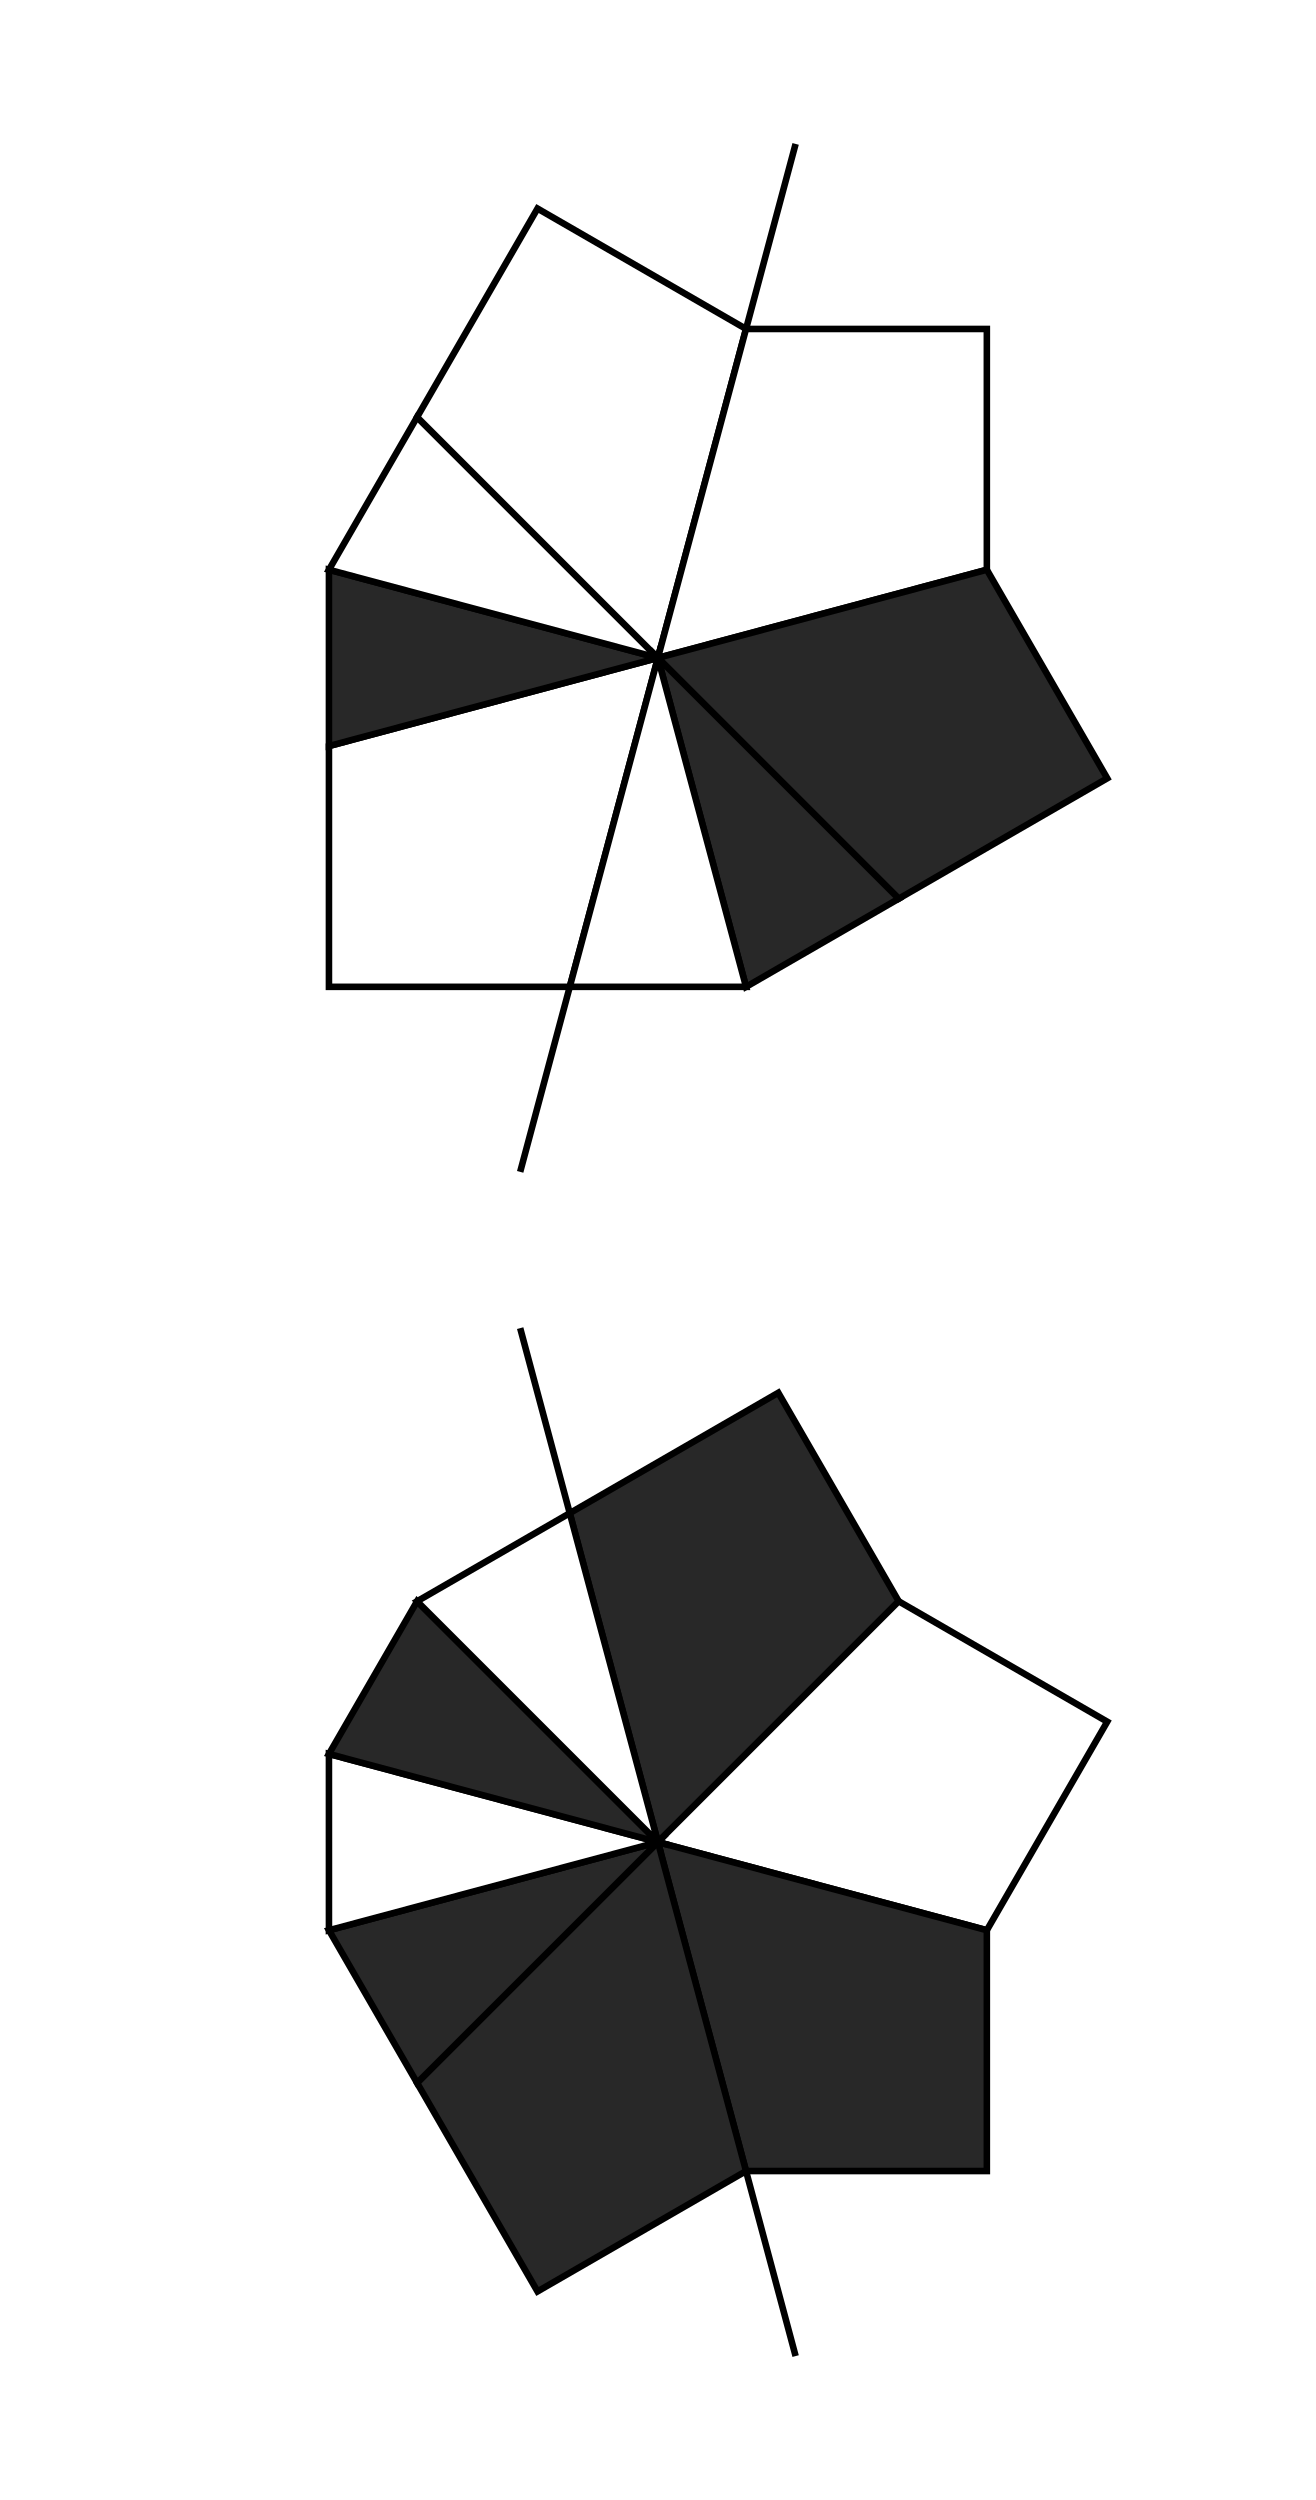
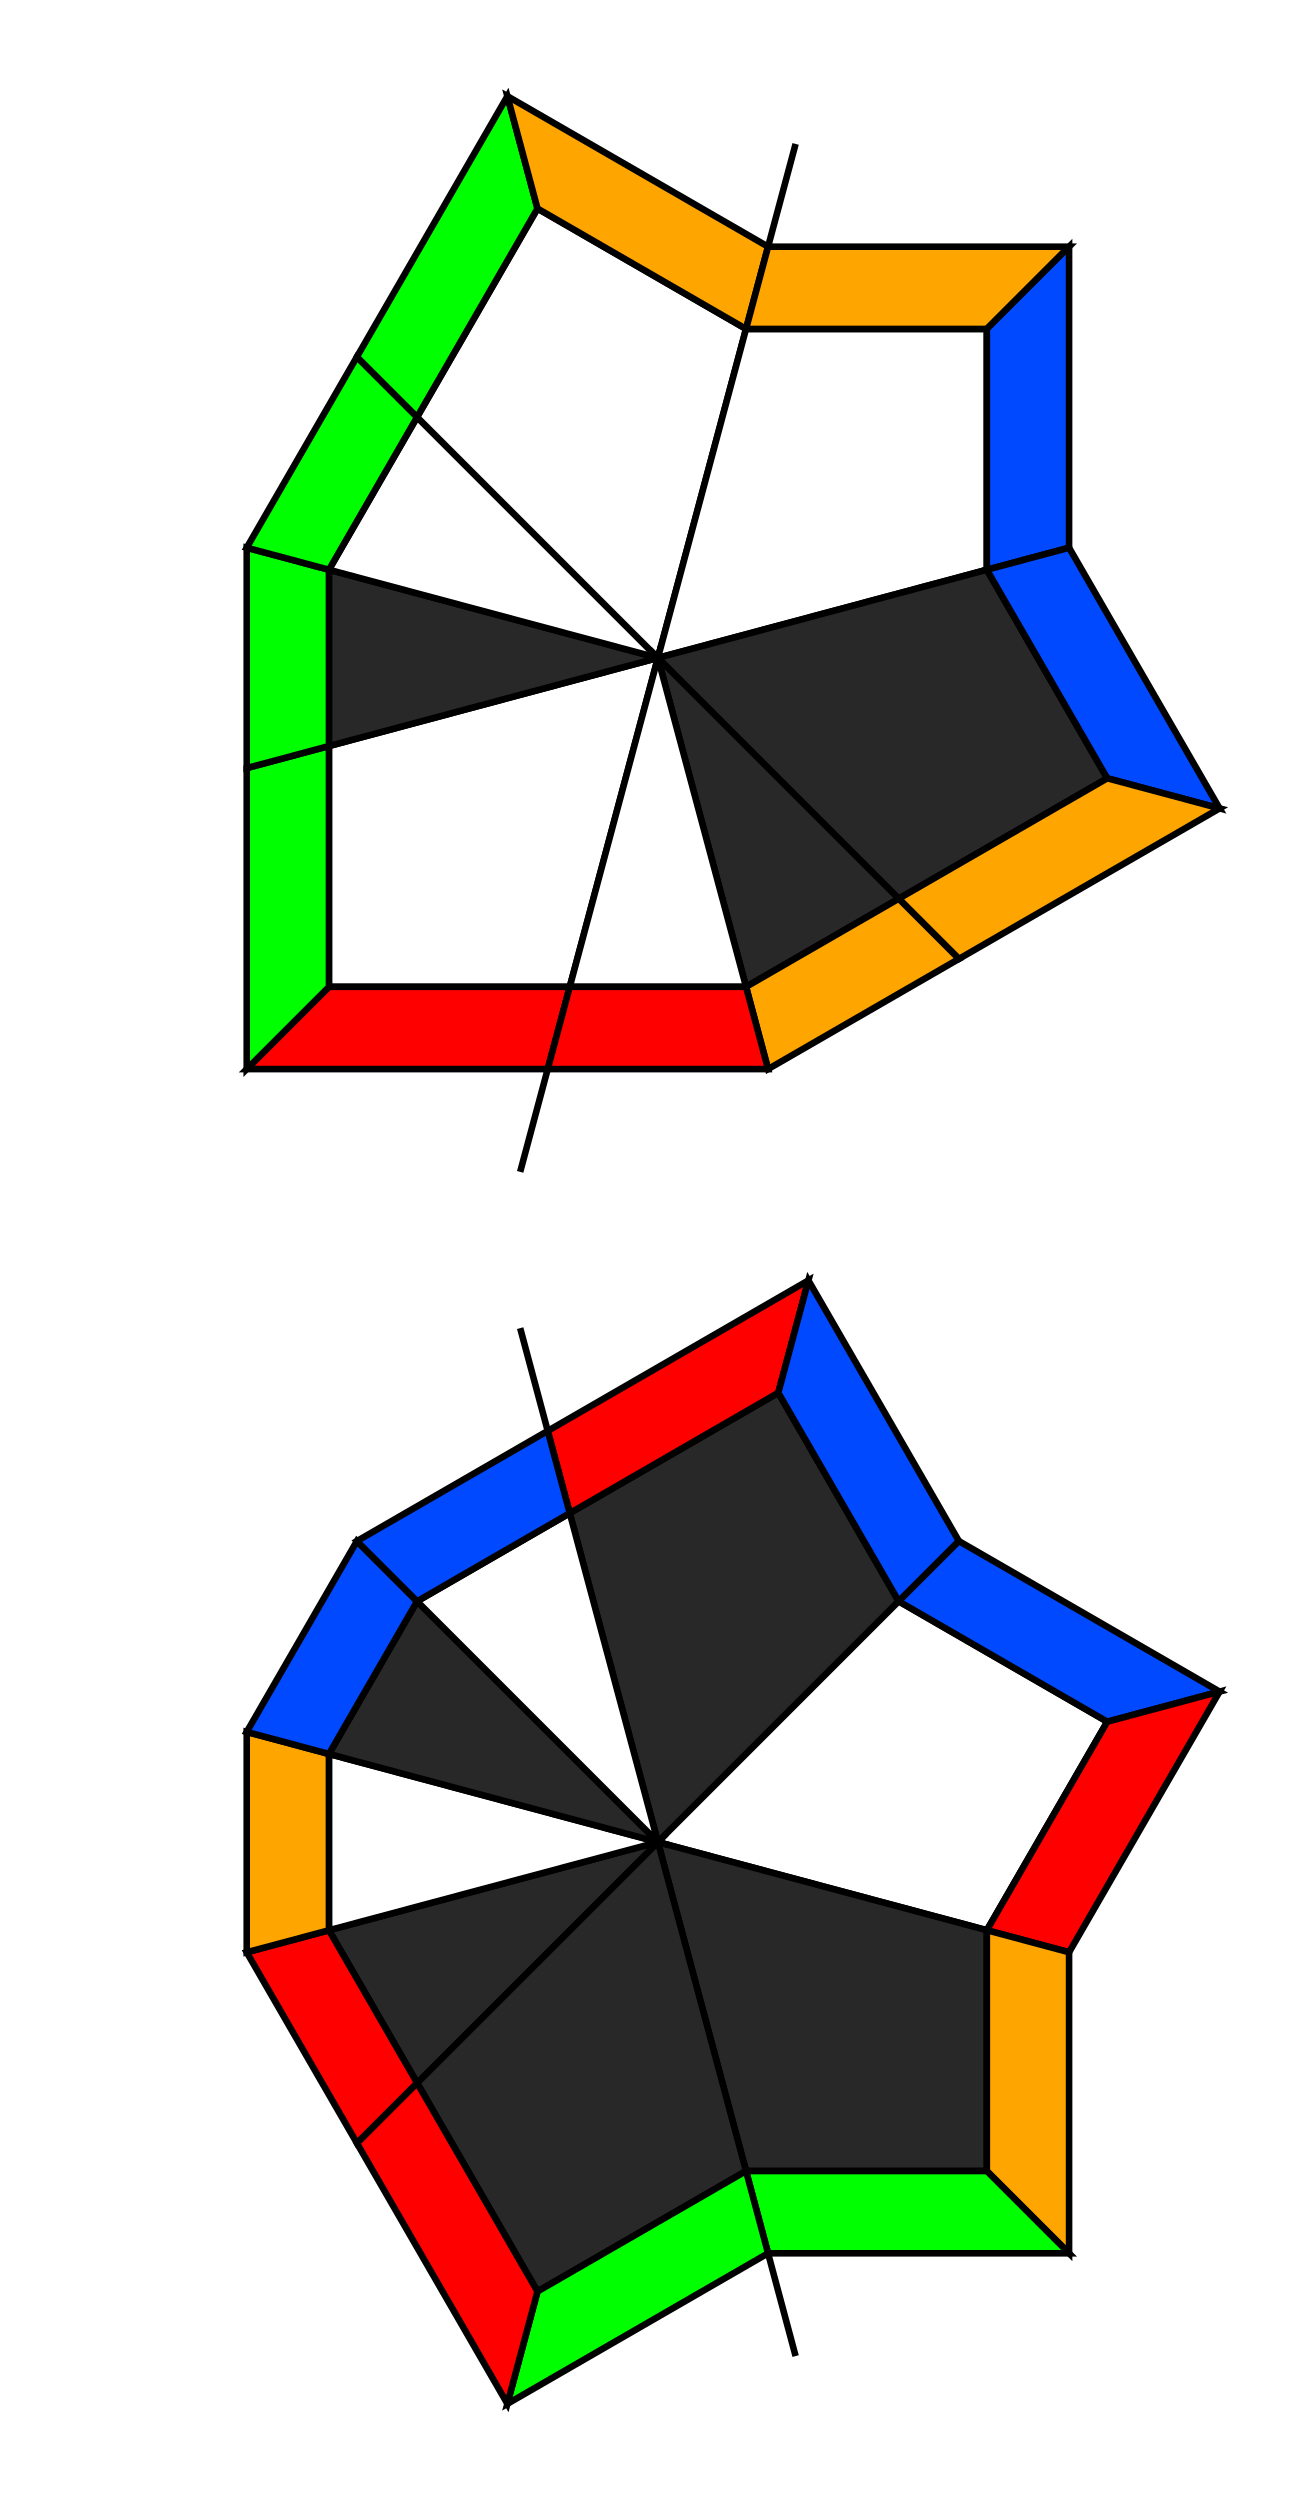
<svg xmlns="http://www.w3.org/2000/svg" width="200" height="380.0" viewBox="-100.0 -190.0 200 380.0">
  <defs>
</defs>
  <path d="M-20.934,78.125 L20.934,-78.125" stroke="rgb(0, 0, 0)" stroke-width="1" transform="translate(0, -90.0)" />
  <path d="M0,0 L-13.397,50.0 L-50.0,50.0 L-50.0,13.397 Z" fill="rgb(255, 255, 255)" stroke="rgb(0, 0, 0)" stroke-width="1" transform="translate(0, -90.0) rotate(0)" />
+   <path d="M-13.397,50.0 L-16.747,62.5 L-62.5,62.5 L-50.0,50.0 Z" fill="rgb(255, 0, 0)" stroke="rgb(0, 0, 0)" stroke-width="1" transform="translate(0, -90.0) rotate(0)" />
+   <path d="M-50.0,50.0 L-62.5,62.5 L-62.5,16.747 L-50.0,13.397 Z" fill="rgb(0, 255, 0)" stroke="rgb(0, 0, 0)" stroke-width="1" transform="translate(0, -90.0) rotate(0)" />
  <path d="M0,0 L-13.397,50.0 L-36.603,36.603 Z" fill="rgb(40, 40, 40)" stroke="rgb(0, 0, 0)" stroke-width="1" transform="translate(0, -90.0) rotate(60)" />
+   <path d="M-13.397,50.0 L-16.747,62.5 L-45.753,45.753 L-36.603,36.603 Z" fill="rgb(0, 255, 0)" stroke="rgb(0, 0, 0)" stroke-width="1" transform="translate(0, -90.0) rotate(60)" />
  <path d="M0,0 L-13.397,50.0 L-36.603,36.603 Z" fill="rgb(255, 255, 255)" stroke="rgb(0, 0, 0)" stroke-width="1" transform="translate(0, -90.0) rotate(90)" />
+   <path d="M-13.397,50.0 L-16.747,62.5 L-45.753,45.753 L-36.603,36.603 Z" fill="rgb(0, 255, 0)" stroke="rgb(0, 0, 0)" stroke-width="1" transform="translate(0, -90.0) rotate(90)" />
  <path d="M0,0 L-13.397,50.0 L-50.0,50.0 L-50.0,13.397 Z" fill="rgb(255, 255, 255)" stroke="rgb(0, 0, 0)" stroke-width="1" transform="translate(0, -90.0) rotate(120)" />
+   <path d="M-13.397,50.0 L-16.747,62.5 L-62.5,62.5 L-50.0,50.0 Z" fill="rgb(0, 255, 0)" stroke="rgb(0, 0, 0)" stroke-width="1" transform="translate(0, -90.0) rotate(120)" />
+   <path d="M-50.0,50.0 L-62.5,62.5 L-62.5,16.747 L-50.0,13.397 Z" fill="rgb(255, 165, 0)" stroke="rgb(0, 0, 0)" stroke-width="1" transform="translate(0, -90.0) rotate(120)" />
  <path d="M0,0 L-13.397,50.0 L-50.0,50.0 L-50.0,13.397 Z" fill="rgb(255, 255, 255)" stroke="rgb(0, 0, 0)" stroke-width="1" transform="translate(0, -90.0) rotate(180)" />
+   <path d="M-13.397,50.0 L-16.747,62.5 L-62.5,62.5 L-50.0,50.0 Z" fill="rgb(255, 165, 0)" stroke="rgb(0, 0, 0)" stroke-width="1" transform="translate(0, -90.0) rotate(180)" />
+   <path d="M-50.0,50.0 L-62.5,62.5 L-62.5,16.747 L-50.0,13.397 Z" fill="rgb(0, 73, 255)" stroke="rgb(0, 0, 0)" stroke-width="1" transform="translate(0, -90.0) rotate(180)" />
  <path d="M0,0 L-13.397,50.0 L-50.0,50.0 L-50.0,13.397 Z" fill="rgb(40, 40, 40)" stroke="rgb(0, 0, 0)" stroke-width="1" transform="translate(0, -90.0) rotate(240)" />
+   <path d="M-13.397,50.0 L-16.747,62.5 L-62.5,62.5 L-50.0,50.0 Z" fill="rgb(0, 73, 255)" stroke="rgb(0, 0, 0)" stroke-width="1" transform="translate(0, -90.0) rotate(240)" />
+   <path d="M-50.0,50.0 L-62.5,62.5 L-62.5,16.747 L-50.0,13.397 Z" fill="rgb(255, 165, 0)" stroke="rgb(0, 0, 0)" stroke-width="1" transform="translate(0, -90.0) rotate(240)" />
  <path d="M0,0 L-13.397,50.0 L-36.603,36.603 Z" fill="rgb(40, 40, 40)" stroke="rgb(0, 0, 0)" stroke-width="1" transform="translate(0, -90.0) rotate(300)" />
+   <path d="M-13.397,50.0 L-16.747,62.5 L-45.753,45.753 L-36.603,36.603 Z" fill="rgb(255, 165, 0)" stroke="rgb(0, 0, 0)" stroke-width="1" transform="translate(0, -90.0) rotate(300)" />
  <path d="M0,0 L-13.397,50.0 L-36.603,36.603 Z" fill="rgb(255, 255, 255)" stroke="rgb(0, 0, 0)" stroke-width="1" transform="translate(0, -90.0) rotate(330)" />
+   <path d="M-13.397,50.0 L-16.747,62.5 L-45.753,45.753 L-36.603,36.603 Z" fill="rgb(255, 0, 0)" stroke="rgb(0, 0, 0)" stroke-width="1" transform="translate(0, -90.0) rotate(330)" />
  <path d="M-20.934,78.125 L20.934,-78.125" stroke="rgb(0, 0, 0)" stroke-width="1" transform="translate(0, 90.0) rotate(-30)" />
  <path d="M0,0 L-13.397,50.0 L-50.0,50.0 L-50.0,13.397 Z" fill="rgb(40, 40, 40)" stroke="rgb(0, 0, 0)" stroke-width="1" transform="translate(0, 90.0) rotate(150)" />
+   <path d="M-13.397,50.0 L-16.747,62.5 L-62.5,62.5 L-50.0,50.0 Z" fill="rgb(255, 0, 0)" stroke="rgb(0, 0, 0)" stroke-width="1" transform="translate(0, 90.0) rotate(150)" />
+   <path d="M-50.0,50.0 L-62.5,62.5 L-62.5,16.747 L-50.0,13.397 Z" fill="rgb(0, 73, 255)" stroke="rgb(0, 0, 0)" stroke-width="1" transform="translate(0, 90.0) rotate(150)" />
  <path d="M0,0 L-13.397,50.0 L-50.0,50.0 L-50.0,13.397 Z" fill="rgb(255, 255, 255)" stroke="rgb(0, 0, 0)" stroke-width="1" transform="translate(0, 90.0) rotate(210)" />
+   <path d="M-13.397,50.0 L-16.747,62.5 L-62.5,62.5 L-50.0,50.0 Z" fill="rgb(0, 73, 255)" stroke="rgb(0, 0, 0)" stroke-width="1" transform="translate(0, 90.0) rotate(210)" />
+   <path d="M-50.0,50.0 L-62.5,62.5 L-62.5,16.747 L-50.0,13.397 Z" fill="rgb(255, 0, 0)" stroke="rgb(0, 0, 0)" stroke-width="1" transform="translate(0, 90.0) rotate(210)" />
  <path d="M0,0 L-13.397,50.0 L-50.0,50.0 L-50.0,13.397 Z" fill="rgb(40, 40, 40)" stroke="rgb(0, 0, 0)" stroke-width="1" transform="translate(0, 90.0) rotate(270)" />
+   <path d="M-13.397,50.0 L-16.747,62.5 L-62.5,62.5 L-50.0,50.0 Z" fill="rgb(255, 165, 0)" stroke="rgb(0, 0, 0)" stroke-width="1" transform="translate(0, 90.0) rotate(270)" />
+   <path d="M-50.0,50.0 L-62.5,62.5 L-62.5,16.747 L-50.0,13.397 Z" fill="rgb(0, 255, 0)" stroke="rgb(0, 0, 0)" stroke-width="1" transform="translate(0, 90.0) rotate(270)" />
  <path d="M0,0 L-13.397,50.0 L-50.0,50.0 L-50.0,13.397 Z" fill="rgb(40, 40, 40)" stroke="rgb(0, 0, 0)" stroke-width="1" transform="translate(0, 90.0) rotate(330)" />
+   <path d="M-13.397,50.0 L-16.747,62.5 L-62.5,62.5 L-50.0,50.0 Z" fill="rgb(0, 255, 0)" stroke="rgb(0, 0, 0)" stroke-width="1" transform="translate(0, 90.0) rotate(330)" />
+   <path d="M-50.0,50.0 L-62.5,62.5 L-62.5,16.747 L-50.0,13.397 Z" fill="rgb(255, 0, 0)" stroke="rgb(0, 0, 0)" stroke-width="1" transform="translate(0, 90.0) rotate(330)" />
  <path d="M0,0 L-13.397,50.0 L-36.603,36.603 Z" fill="rgb(40, 40, 40)" stroke="rgb(0, 0, 0)" stroke-width="1" transform="translate(0, 90.0) rotate(390)" />
+   <path d="M-13.397,50.0 L-16.747,62.5 L-45.753,45.753 L-36.603,36.603 Z" fill="rgb(255, 0, 0)" stroke="rgb(0, 0, 0)" stroke-width="1" transform="translate(0, 90.0) rotate(390)" />
  <path d="M0,0 L-13.397,50.0 L-36.603,36.603 Z" fill="rgb(255, 255, 255)" stroke="rgb(0, 0, 0)" stroke-width="1" transform="translate(0, 90.0) rotate(420)" />
+   <path d="M-13.397,50.0 L-16.747,62.5 L-45.753,45.753 L-36.603,36.603 Z" fill="rgb(255, 165, 0)" stroke="rgb(0, 0, 0)" stroke-width="1" transform="translate(0, 90.0) rotate(420)" />
  <path d="M0,0 L-13.397,50.0 L-36.603,36.603 Z" fill="rgb(40, 40, 40)" stroke="rgb(0, 0, 0)" stroke-width="1" transform="translate(0, 90.0) rotate(450)" />
+   <path d="M-13.397,50.0 L-16.747,62.5 L-45.753,45.753 L-36.603,36.603 Z" fill="rgb(0, 73, 255)" stroke="rgb(0, 0, 0)" stroke-width="1" transform="translate(0, 90.0) rotate(450)" />
  <path d="M0,0 L-13.397,50.0 L-36.603,36.603 Z" fill="rgb(255, 255, 255)" stroke="rgb(0, 0, 0)" stroke-width="1" transform="translate(0, 90.0) rotate(480)" />
+   <path d="M-13.397,50.0 L-16.747,62.5 L-45.753,45.753 L-36.603,36.603 Z" fill="rgb(0, 73, 255)" stroke="rgb(0, 0, 0)" stroke-width="1" transform="translate(0, 90.0) rotate(480)" />
</svg>
